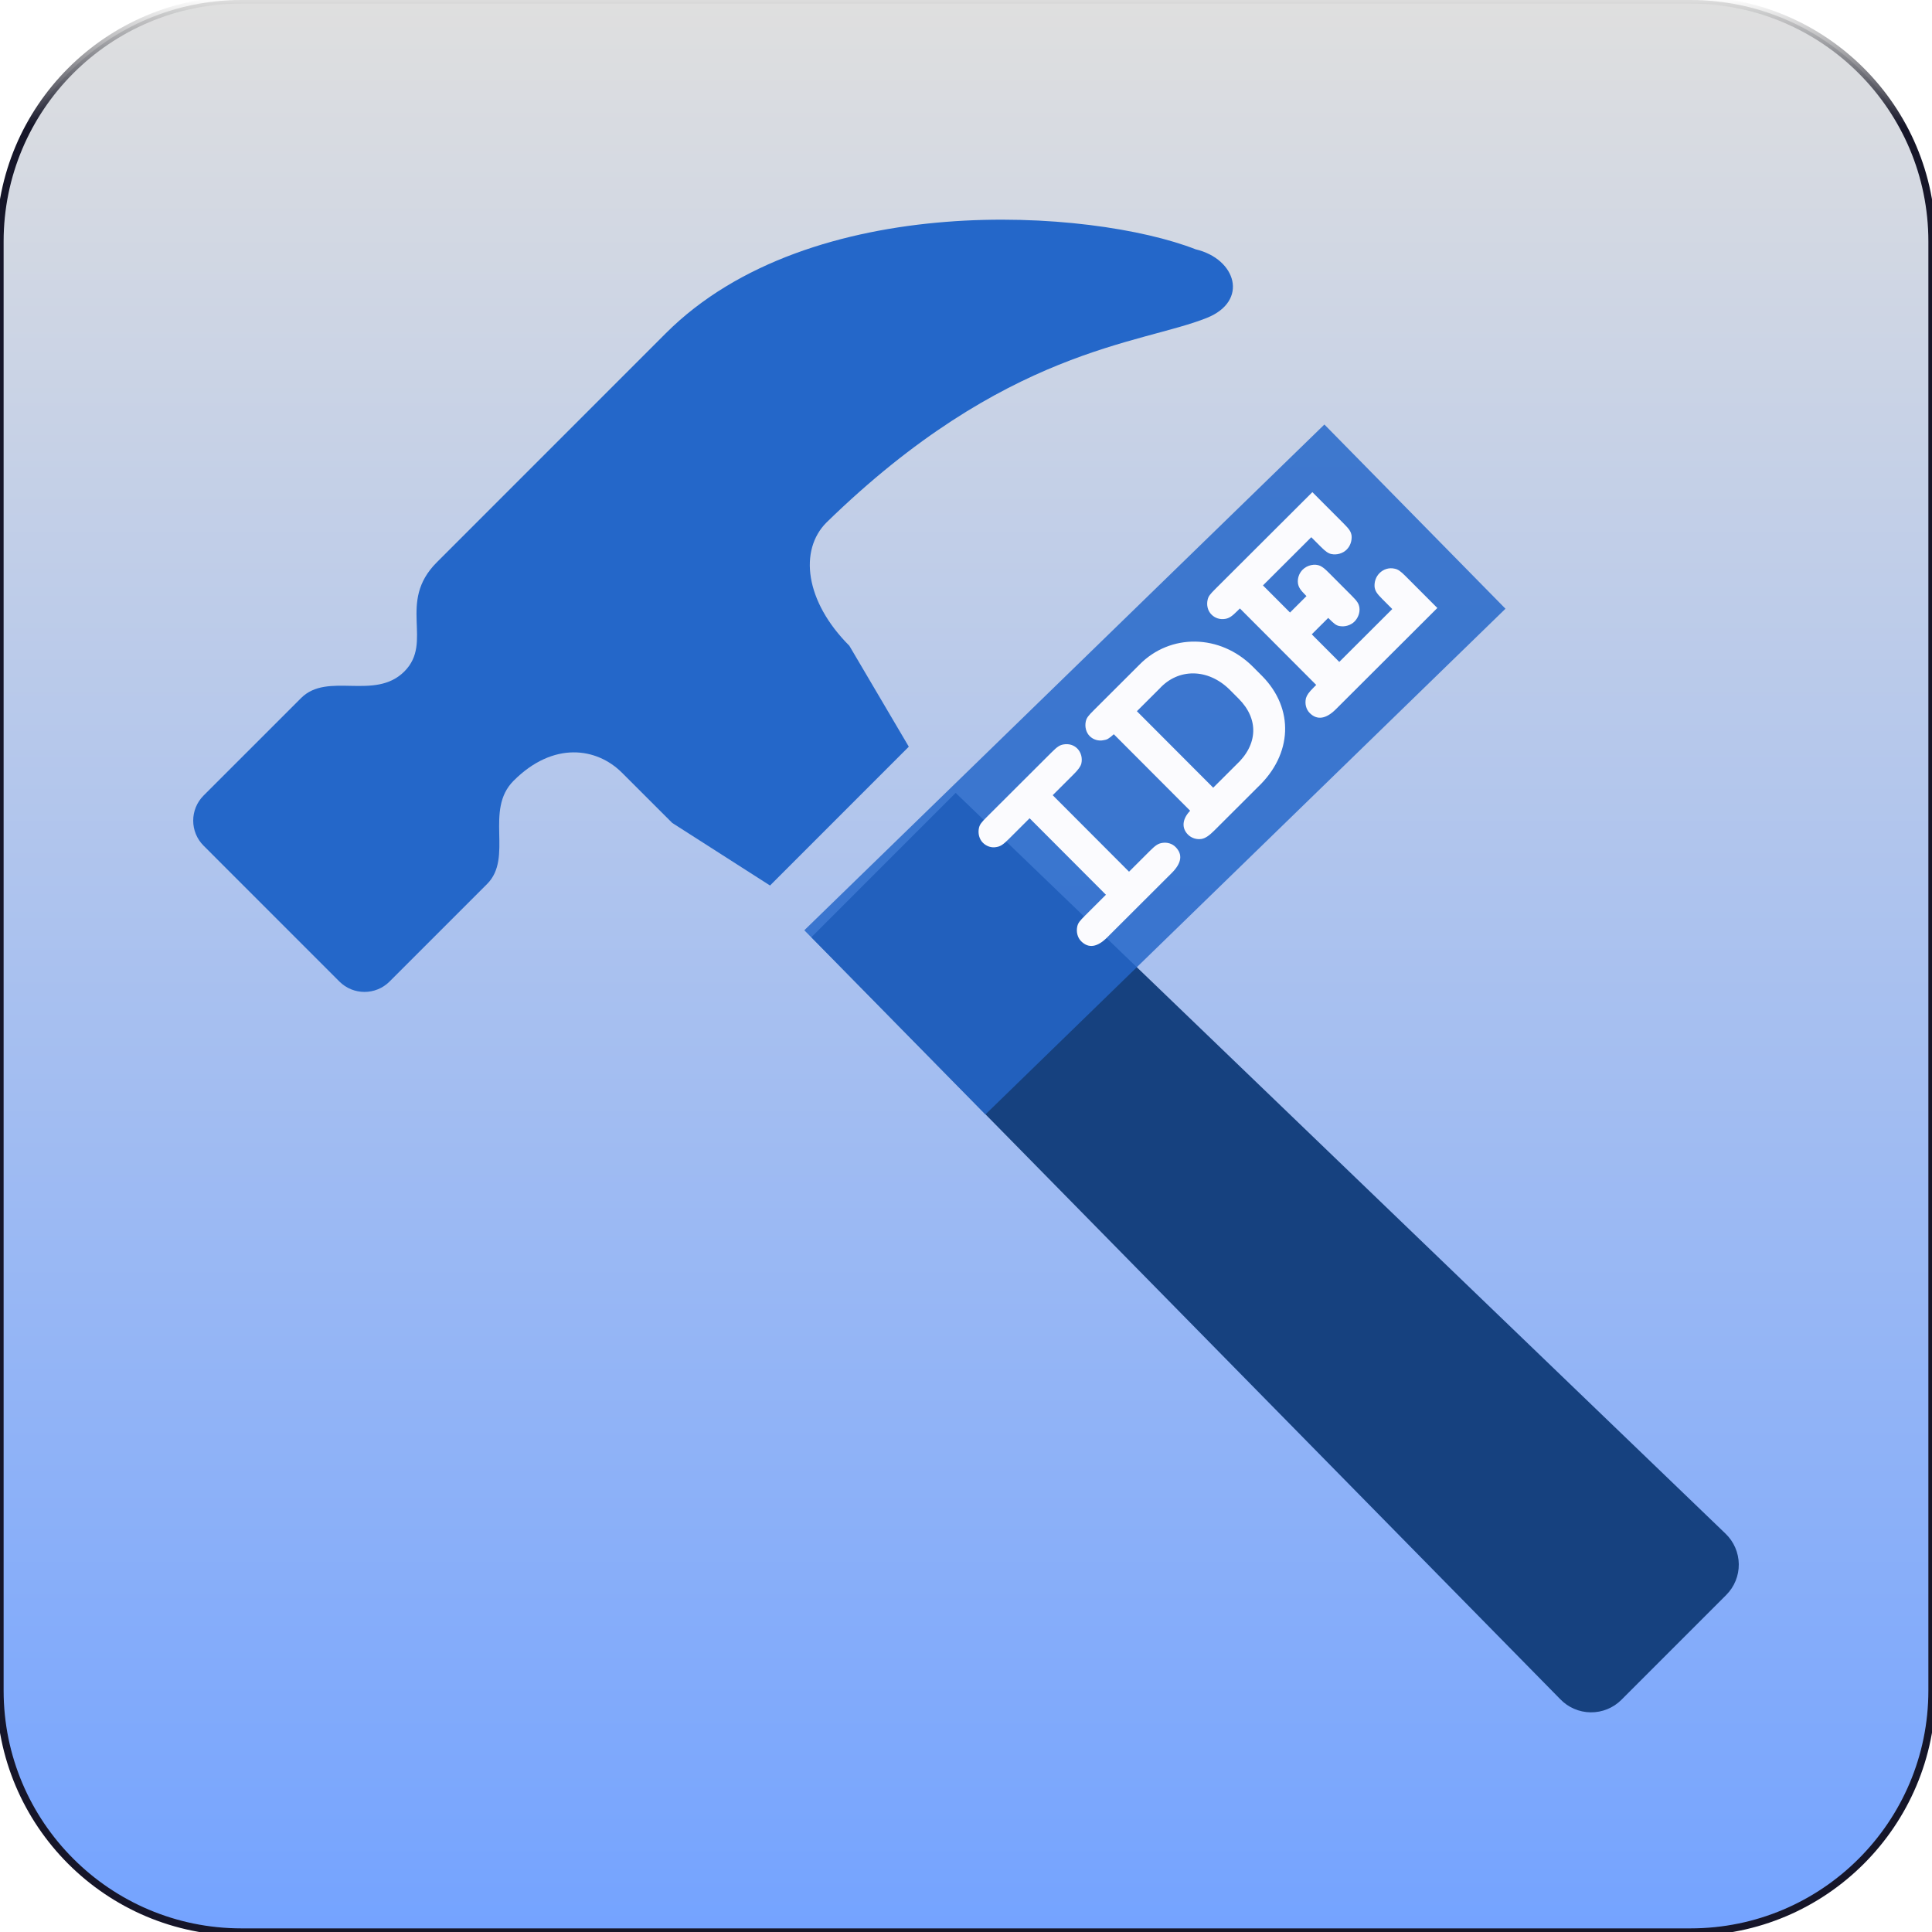
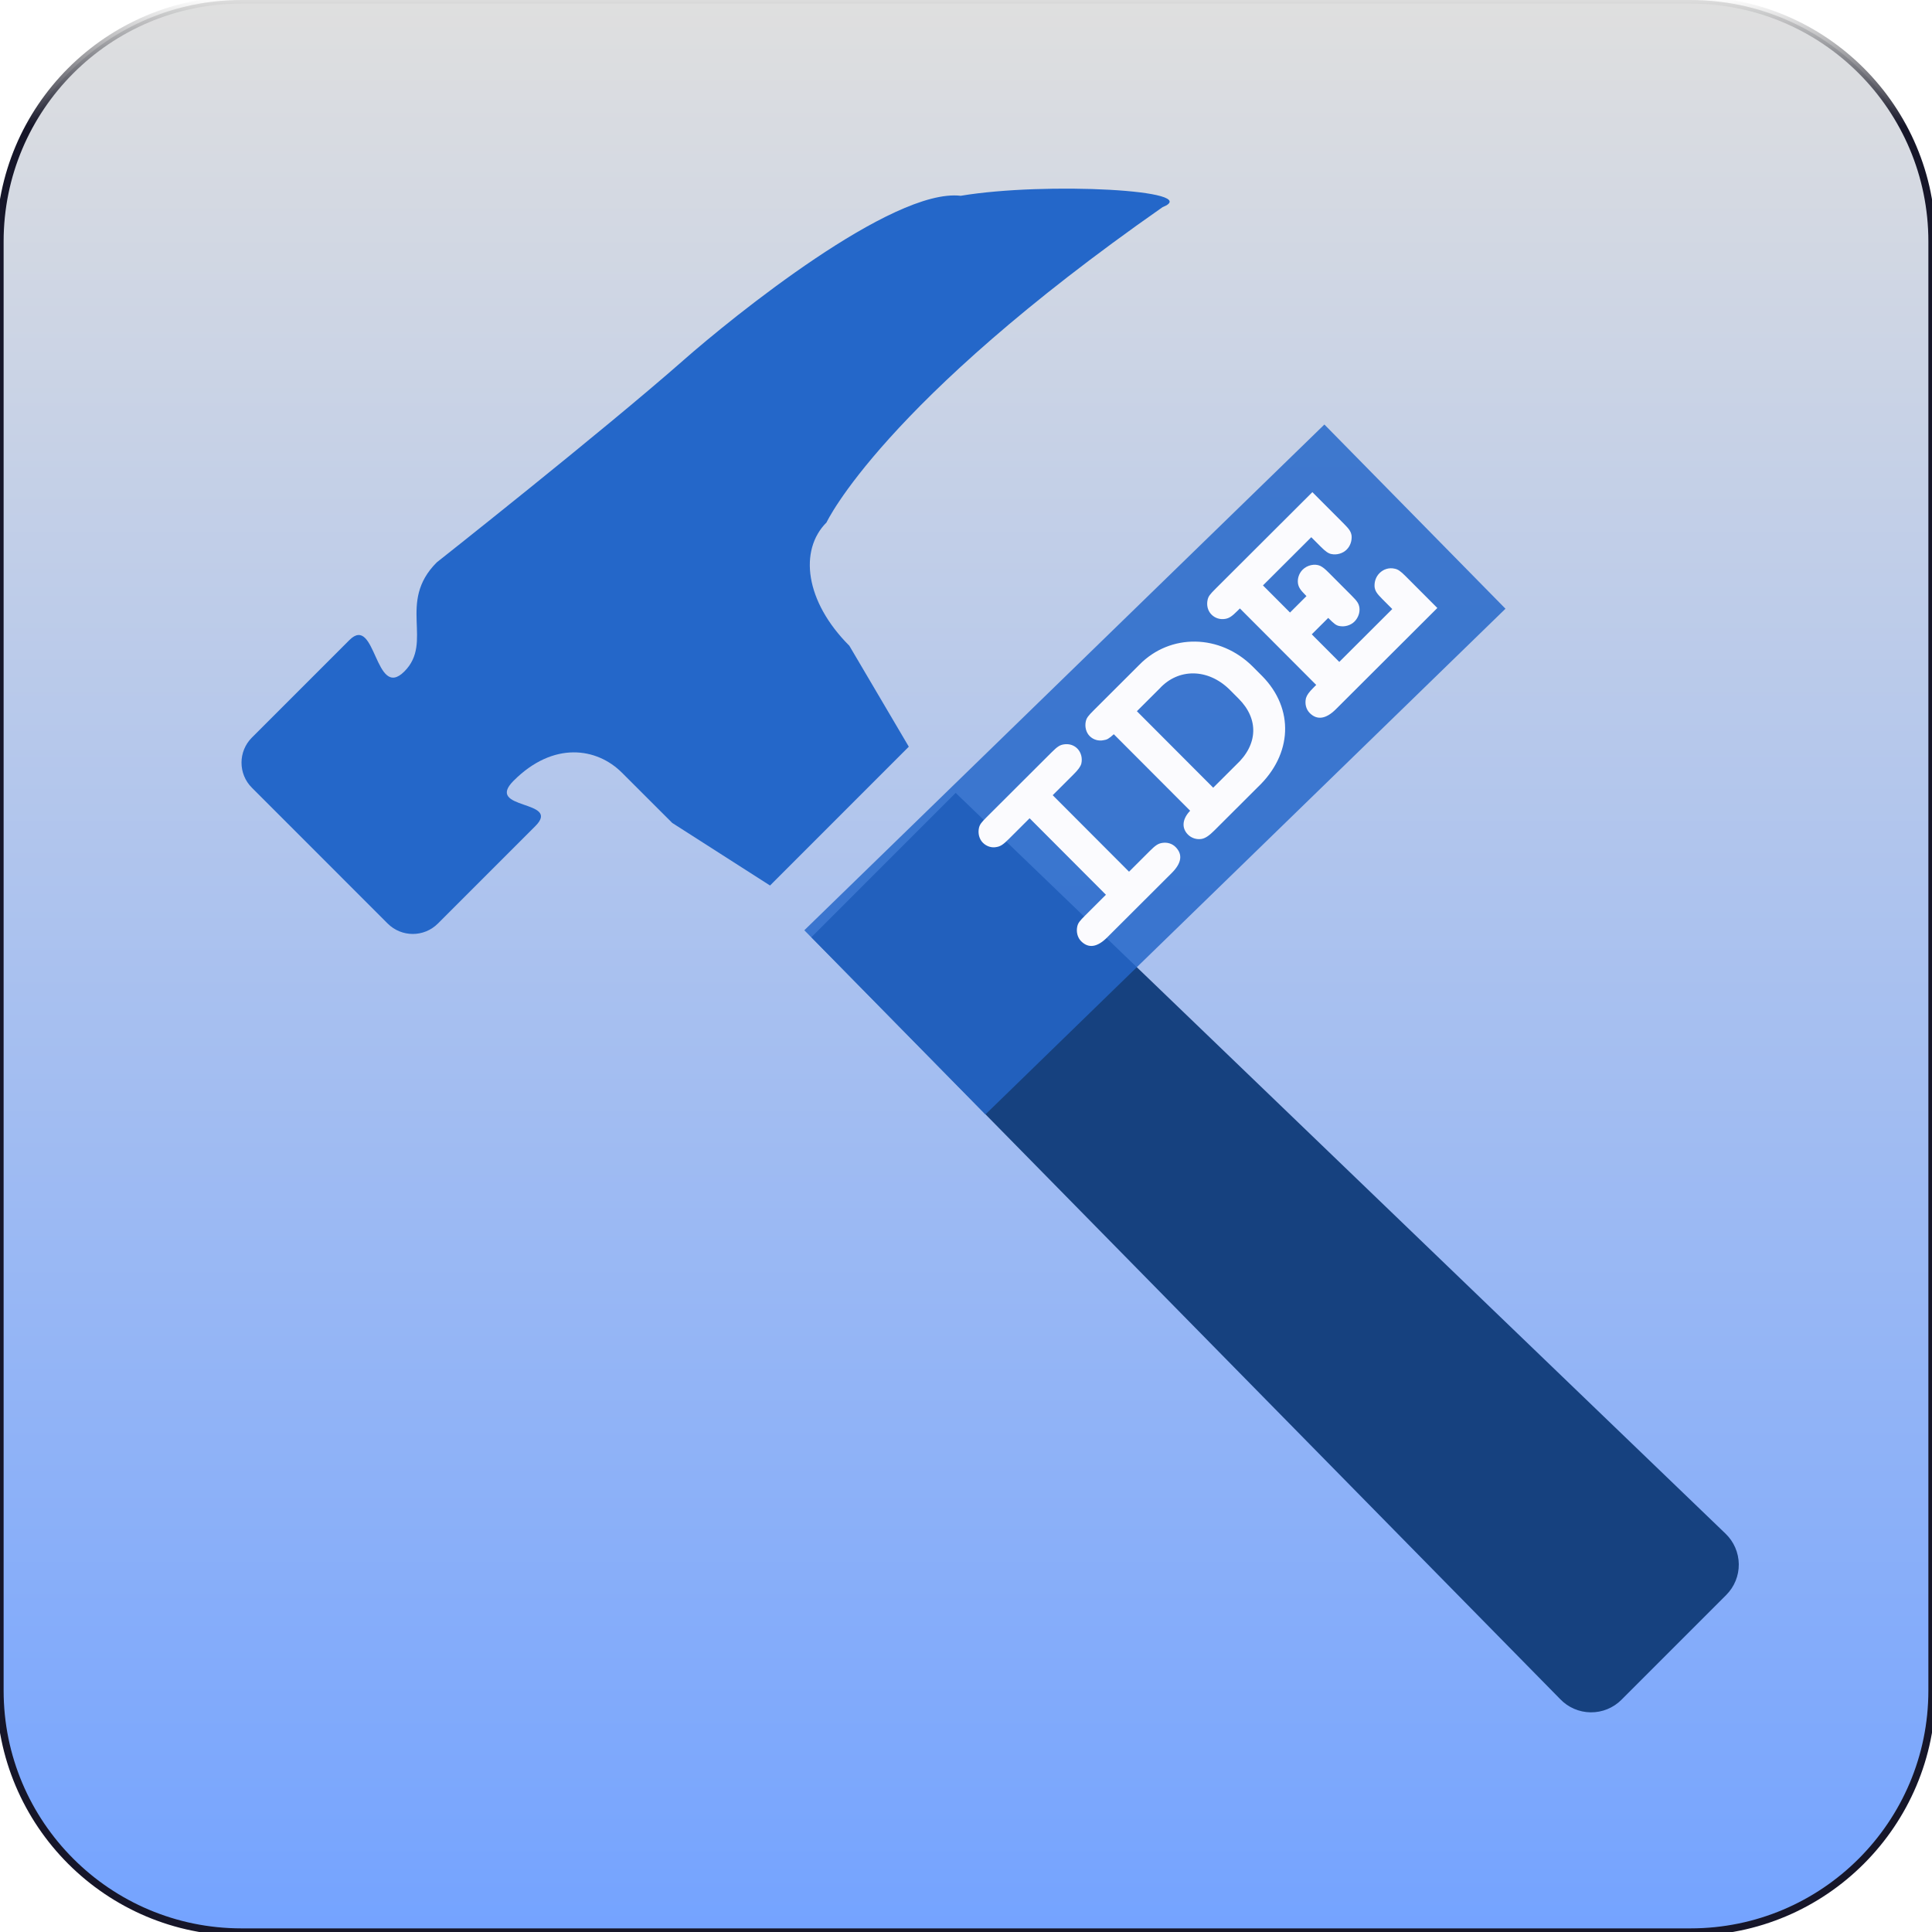
<svg xmlns="http://www.w3.org/2000/svg" xmlns:xlink="http://www.w3.org/1999/xlink" version="1.1" id="_x32_" width="800px" height="800px" viewBox="0 0 512 512" xml:space="preserve">
  <defs id="defs3">
    <linearGradient id="linearGradient1">
      <stop style="stop-color:#161629;stop-opacity:1;" offset="0.934" id="stop5" />
      <stop style="stop-color:#393939;stop-opacity:0;" offset="1" id="stop7" />
    </linearGradient>
    <linearGradient id="linearGradient22" x1="0%" y1="0%" x2="100%" y2="100%">
      <stop offset="0.137" stop-color="#01579b" id="stop20" style="stop-color:#015191;stop-opacity:1;" />
      <stop offset="0.661" stop-color="#00bcd4" id="stop21" />
      <stop offset="0.841" stop-color="#42a5f5" id="stop22" />
    </linearGradient>
    <linearGradient id="linearGradient15" x1="0%" y1="0%" x2="100%" y2="100%">
      <stop offset="0" stop-color="#01579b" id="stop13" style="stop-color:#012d51;stop-opacity:1;" />
      <stop offset="50%" stop-color="#00bcd4" id="stop14" />
      <stop offset="100%" stop-color="#42a5f5" id="stop15" />
    </linearGradient>
    <linearGradient id="linearGradient12" x1="0%" y1="0%" x2="100%" y2="100%">
      <stop offset="0.309" stop-color="#01579b" id="stop10" />
      <stop offset="0.848" stop-color="#42a5f5" id="stop12" />
    </linearGradient>
    <linearGradient id="flutterGradient" x1="0%" y1="0%" x2="100%" y2="100%">
      <stop offset="00%" stop-color="#01579b" id="stop1" />
      <stop offset="50%" stop-color="#00bcd4" id="stop2" />
      <stop offset="100%" stop-color="#42a5f5" id="stop3" />
    </linearGradient>
    <linearGradient xlink:href="#flutterGradient" id="linearGradient5" x1="16.772" y1="43.25" x2="223.94" y2="250.419" gradientTransform="matrix(3,0,0,0.3,-477.7807,3.795751)" gradientUnits="userSpaceOnUse" />
    <linearGradient id="bgGradient" x1="0" y1="0" x2="0" y2="512" gradientUnits="userSpaceOnUse">
      <stop offset="0" stop-color="#fff" id="stop4" style="stop-color:#dfdfdf;stop-opacity:1;" />
      <stop offset="1" stop-color="#aaf" id="stop6" style="stop-color:#74a3ff;stop-opacity:1;" />
    </linearGradient>
    <linearGradient xlink:href="#linearGradient1" id="linearGradient7" x1="256" y1="512.5" x2="256" y2="-0.5" gradientUnits="userSpaceOnUse" />
  </defs>
  <rect width="512" height="512" rx="64" ry="64" fill="url(#bgGradient)" id="rect6" style="mix-blend-mode:darken;fill:url(#bgGradient);stroke:url(#linearGradient7);stroke-width:1.92;stroke-dasharray:none" x="0" y="0" />
  <g transform="translate(256,256) scale(0.8,0.8) translate(-256,-256)" overflow="visible" id="g6">
    <g id="g24">
      <path fill="url(#flutterGradient)" d="m 507.837,464.353 c 2.697,-2.697 4.207,-6.385 4.158,-10.203 -0.049,-3.818 -1.625,-7.457 -4.386,-10.105 l -255.03,-245.385 -47.789,47.795 248.03,252.388 c 2.631,2.761 6.286,4.354 10.104,4.387 3.817,0.049 7.505,-1.446 10.201,-4.159 z" id="path3" style="fill:#16417f;fill-opacity:1;stroke-width:1.04" />
-       <path fill="url(#flutterGradient)" d="M 332.074,18.588 C 297.605,5.119 204.433,-1.475 156.511,46.447 c -25.438,25.438 -75.828,75.844 -75.828,75.844 -13.25,13.234 -0.953,26.359 -10.734,36.141 -9.781,9.782 -25.422,0 -34.219,8.813 l -32.281,32.28 c -4.594,4.594 -4.594,12.047 0,16.625 l 44.969,44.984 c 4.594,4.594 12.047,4.609 16.641,0 L 97.34,228.853 c 8.813,-8.797 -0.984,-24.438 8.797,-34.219 13.203,-13.219 27.609,-10.969 35.906,-2.656 l 16.641,16.625 32.4,20.734 45.969,-45.984 -19.697,-33.438 c -14.672,-14.672 -16.75,-31.656 -7.563,-40.844 59.203,-57.719 103.953,-58.953 125.953,-67.75 14.031,-5.608 9.765,-19.561 -3.672,-22.733 z m -122.375,90.578 c -0.078,0.063 -0.11,0.094 0,0 z" id="path4" style="fill:#2467c9;fill-opacity:1" />
+       <path fill="url(#flutterGradient)" d="M 254.251,0.856 C 231.603,-1.777 178.82,40.884 162.422,55.313 135.413,79.077 80.683,122.291 80.683,122.291 c -13.25,13.234 -0.953,26.359 -10.734,36.141 -9.781,9.782 -9.422,-19.2 -18.219,-10.387 l -32.281,32.28 c -4.594,4.594 -4.594,12.047 0,16.625 l 44.969,44.984 c 4.594,4.594 12.047,4.609 16.641,0 l 32.281,-32.281 c 8.813,-8.797 -16.984,-5.238 -7.203,-15.019 13.203,-13.219 27.609,-10.969 35.906,-2.656 l 16.641,16.625 32.4,20.734 45.969,-45.984 -19.697,-33.438 c -14.672,-14.672 -16.75,-31.656 -7.563,-40.844 0,0 18.41,-39.51 111.337,-104.457 14.031,-5.608 -38.665,-8.466 -66.878,-3.758 z M 209.699,109.166 c -0.078,0.063 -0.11,0.094 0,0 z" id="path4" style="fill:#2467c9;fill-opacity:1" />
    </g>
    <g id="g5" transform="rotate(-44.93644,356.0749,-210.1098)" style="fill:#fbfbfe;fill-opacity:1">
-       <rect style="fill:#2467c9;stroke:none;stroke-width:3.594;stroke-linecap:round;stroke-linejoin:round;stroke-dashoffset:2.28;paint-order:stroke fill markers;fill-opacity:0.839" id="rect7" width="192.249" height="68.454" x="-20.814" y="325.345" rx="91.835" ry="0" transform="matrix(1.249896,0.01608628,-0.00932869,1.249965,-44.49282,-403.3881)" />
+       <rect style="fill:#2467c9;fill-opacity:0.839;stroke:none;stroke-width:3.594;stroke-linecap:round;stroke-linejoin:round;stroke-dashoffset:2.28;paint-order:stroke fill markers" id="rect7" width="192.249" height="68.454" x="-20.814" y="325.345" rx="91.835" ry="0" transform="matrix(1.249896,0.01608628,-0.00932869,1.249965,-44.49282,-403.3881)" />
      <text x="-6.781" y="72.796" font-family="Courier" font-weight="900" font-size="100px" fill="url(#flutterGradient)" letter-spacing="-3" id="text4" style="white-space:pre;inline-size:340.261;display:inline;fill:#fbfbfe;fill-opacity:1" transform="translate(-12.32078,2.692748)" xml:space="preserve">
-         <tspan x="-6.781" y="72.796" id="tspan2">IDE    </tspan>
+         <tspan x="-6.781" y="72.796" id="tspan1">IDE    </tspan>
      </text>
    </g>
  </g>
</svg>
